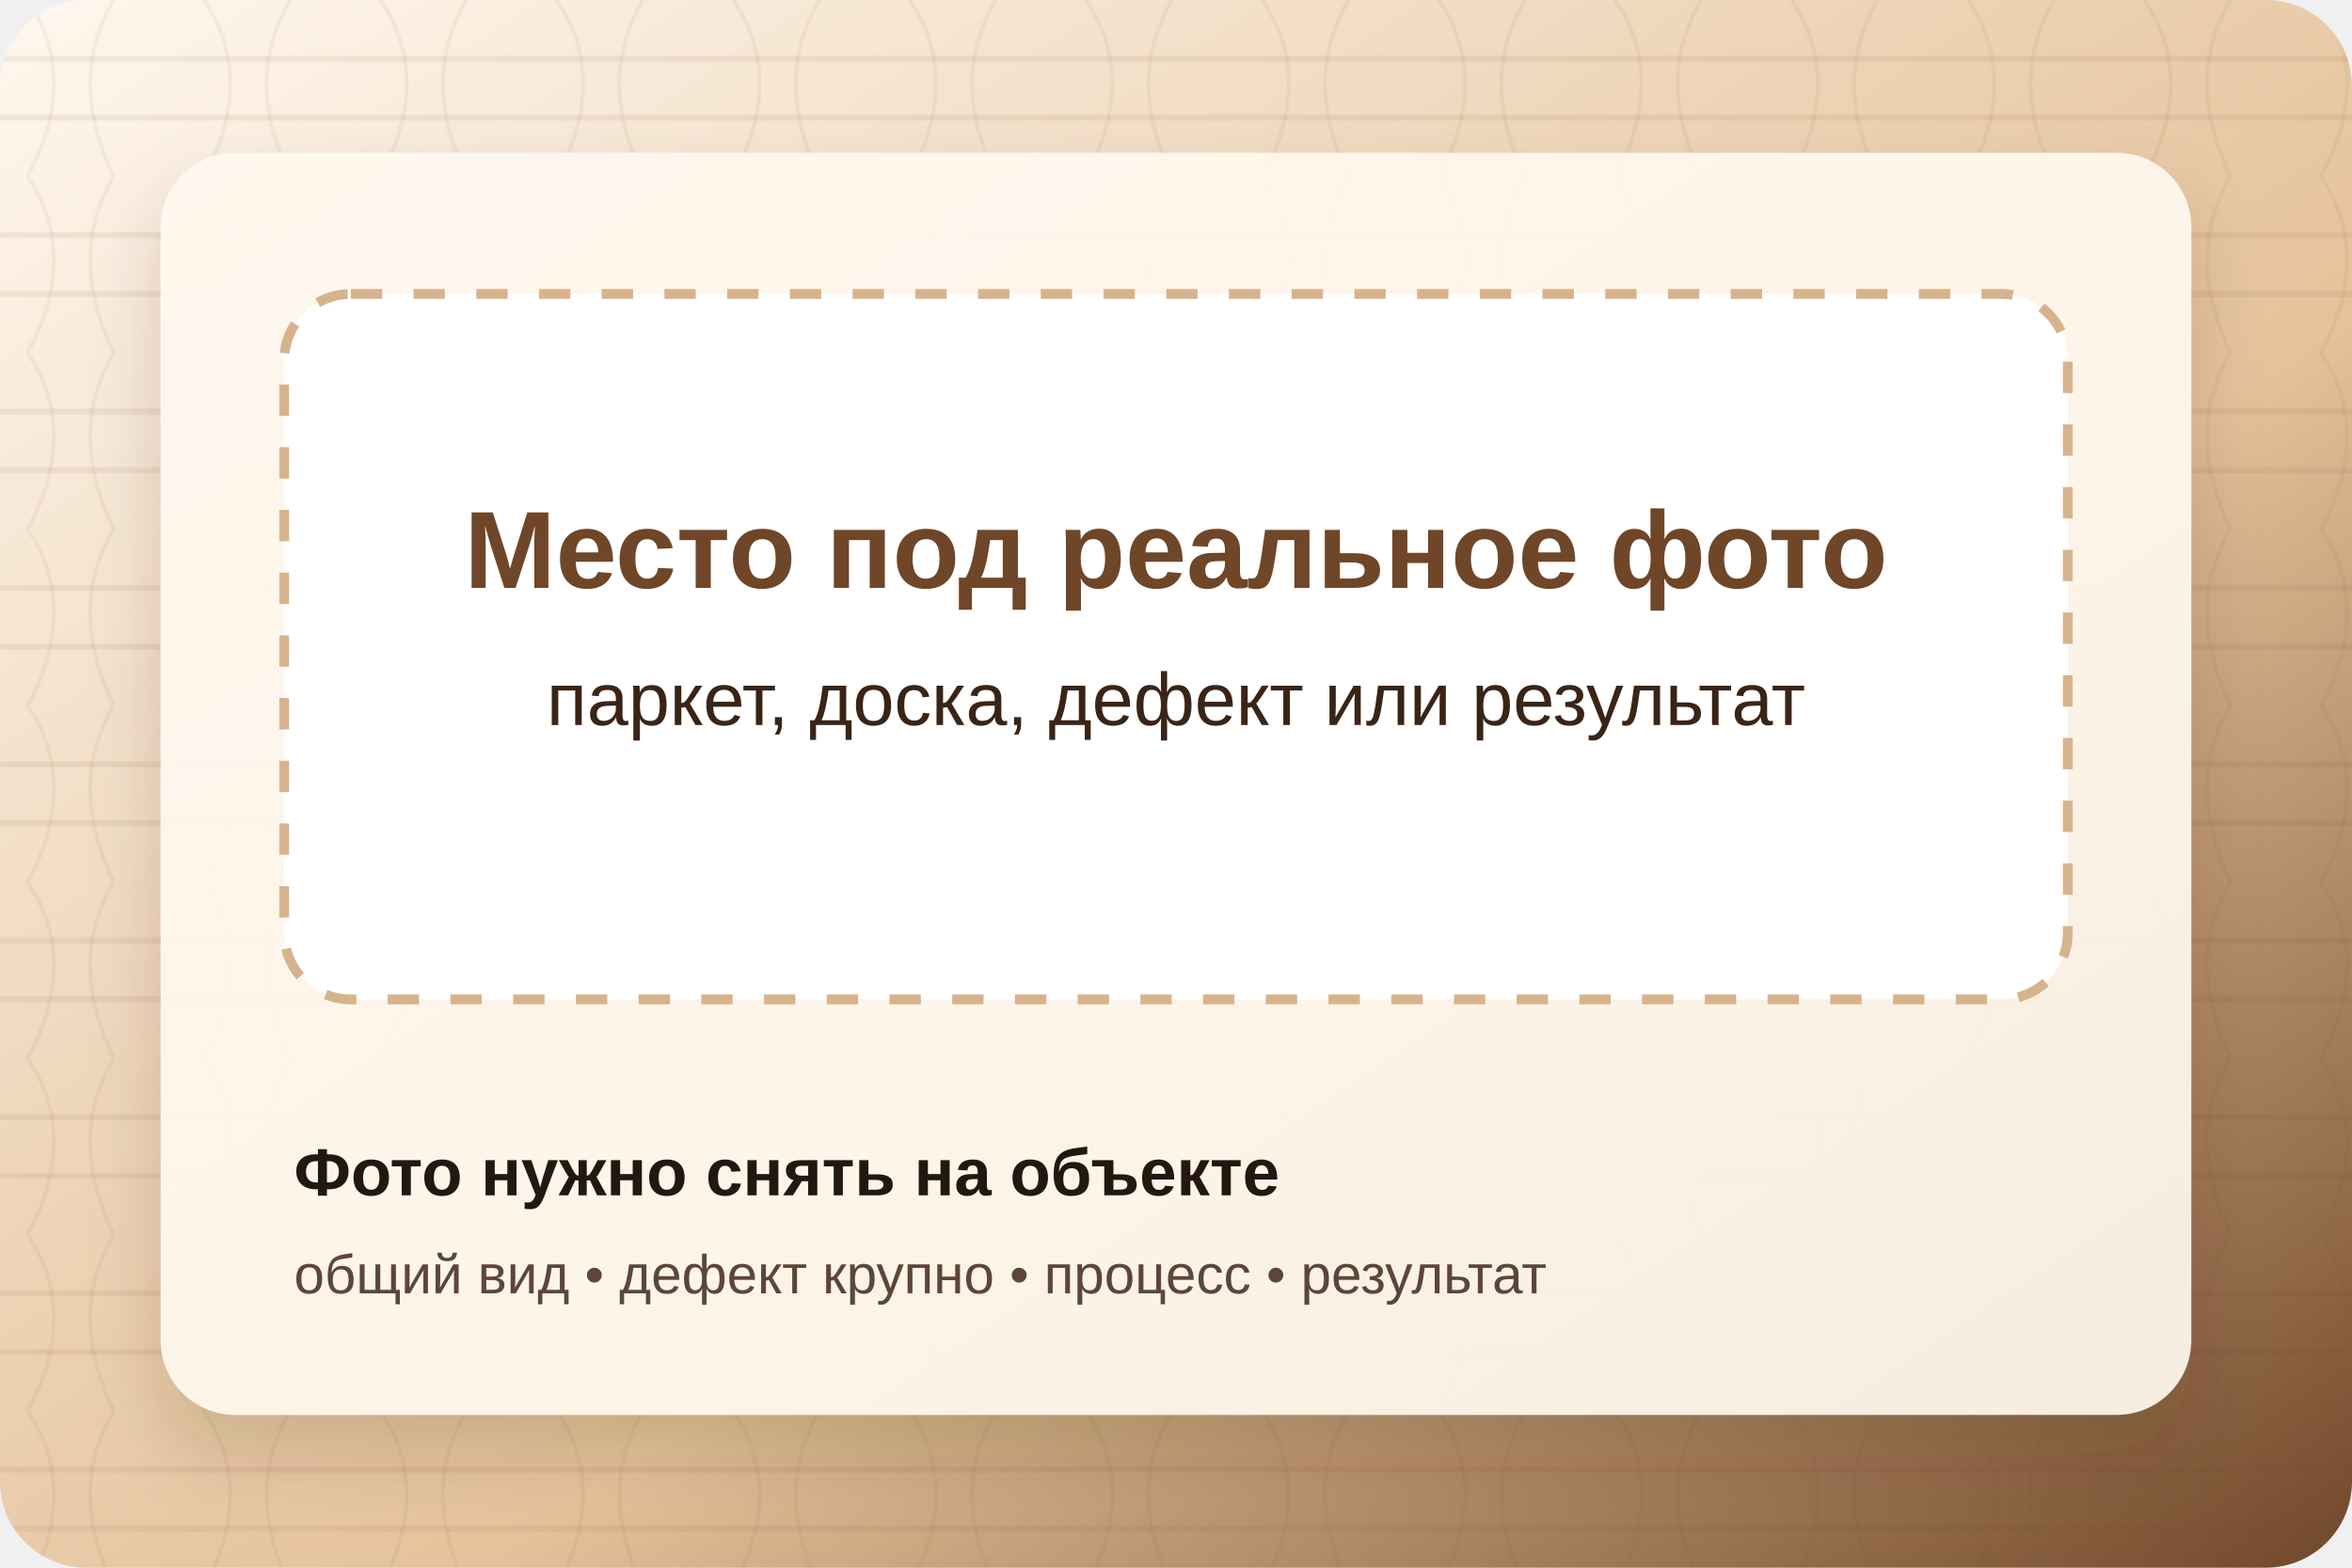
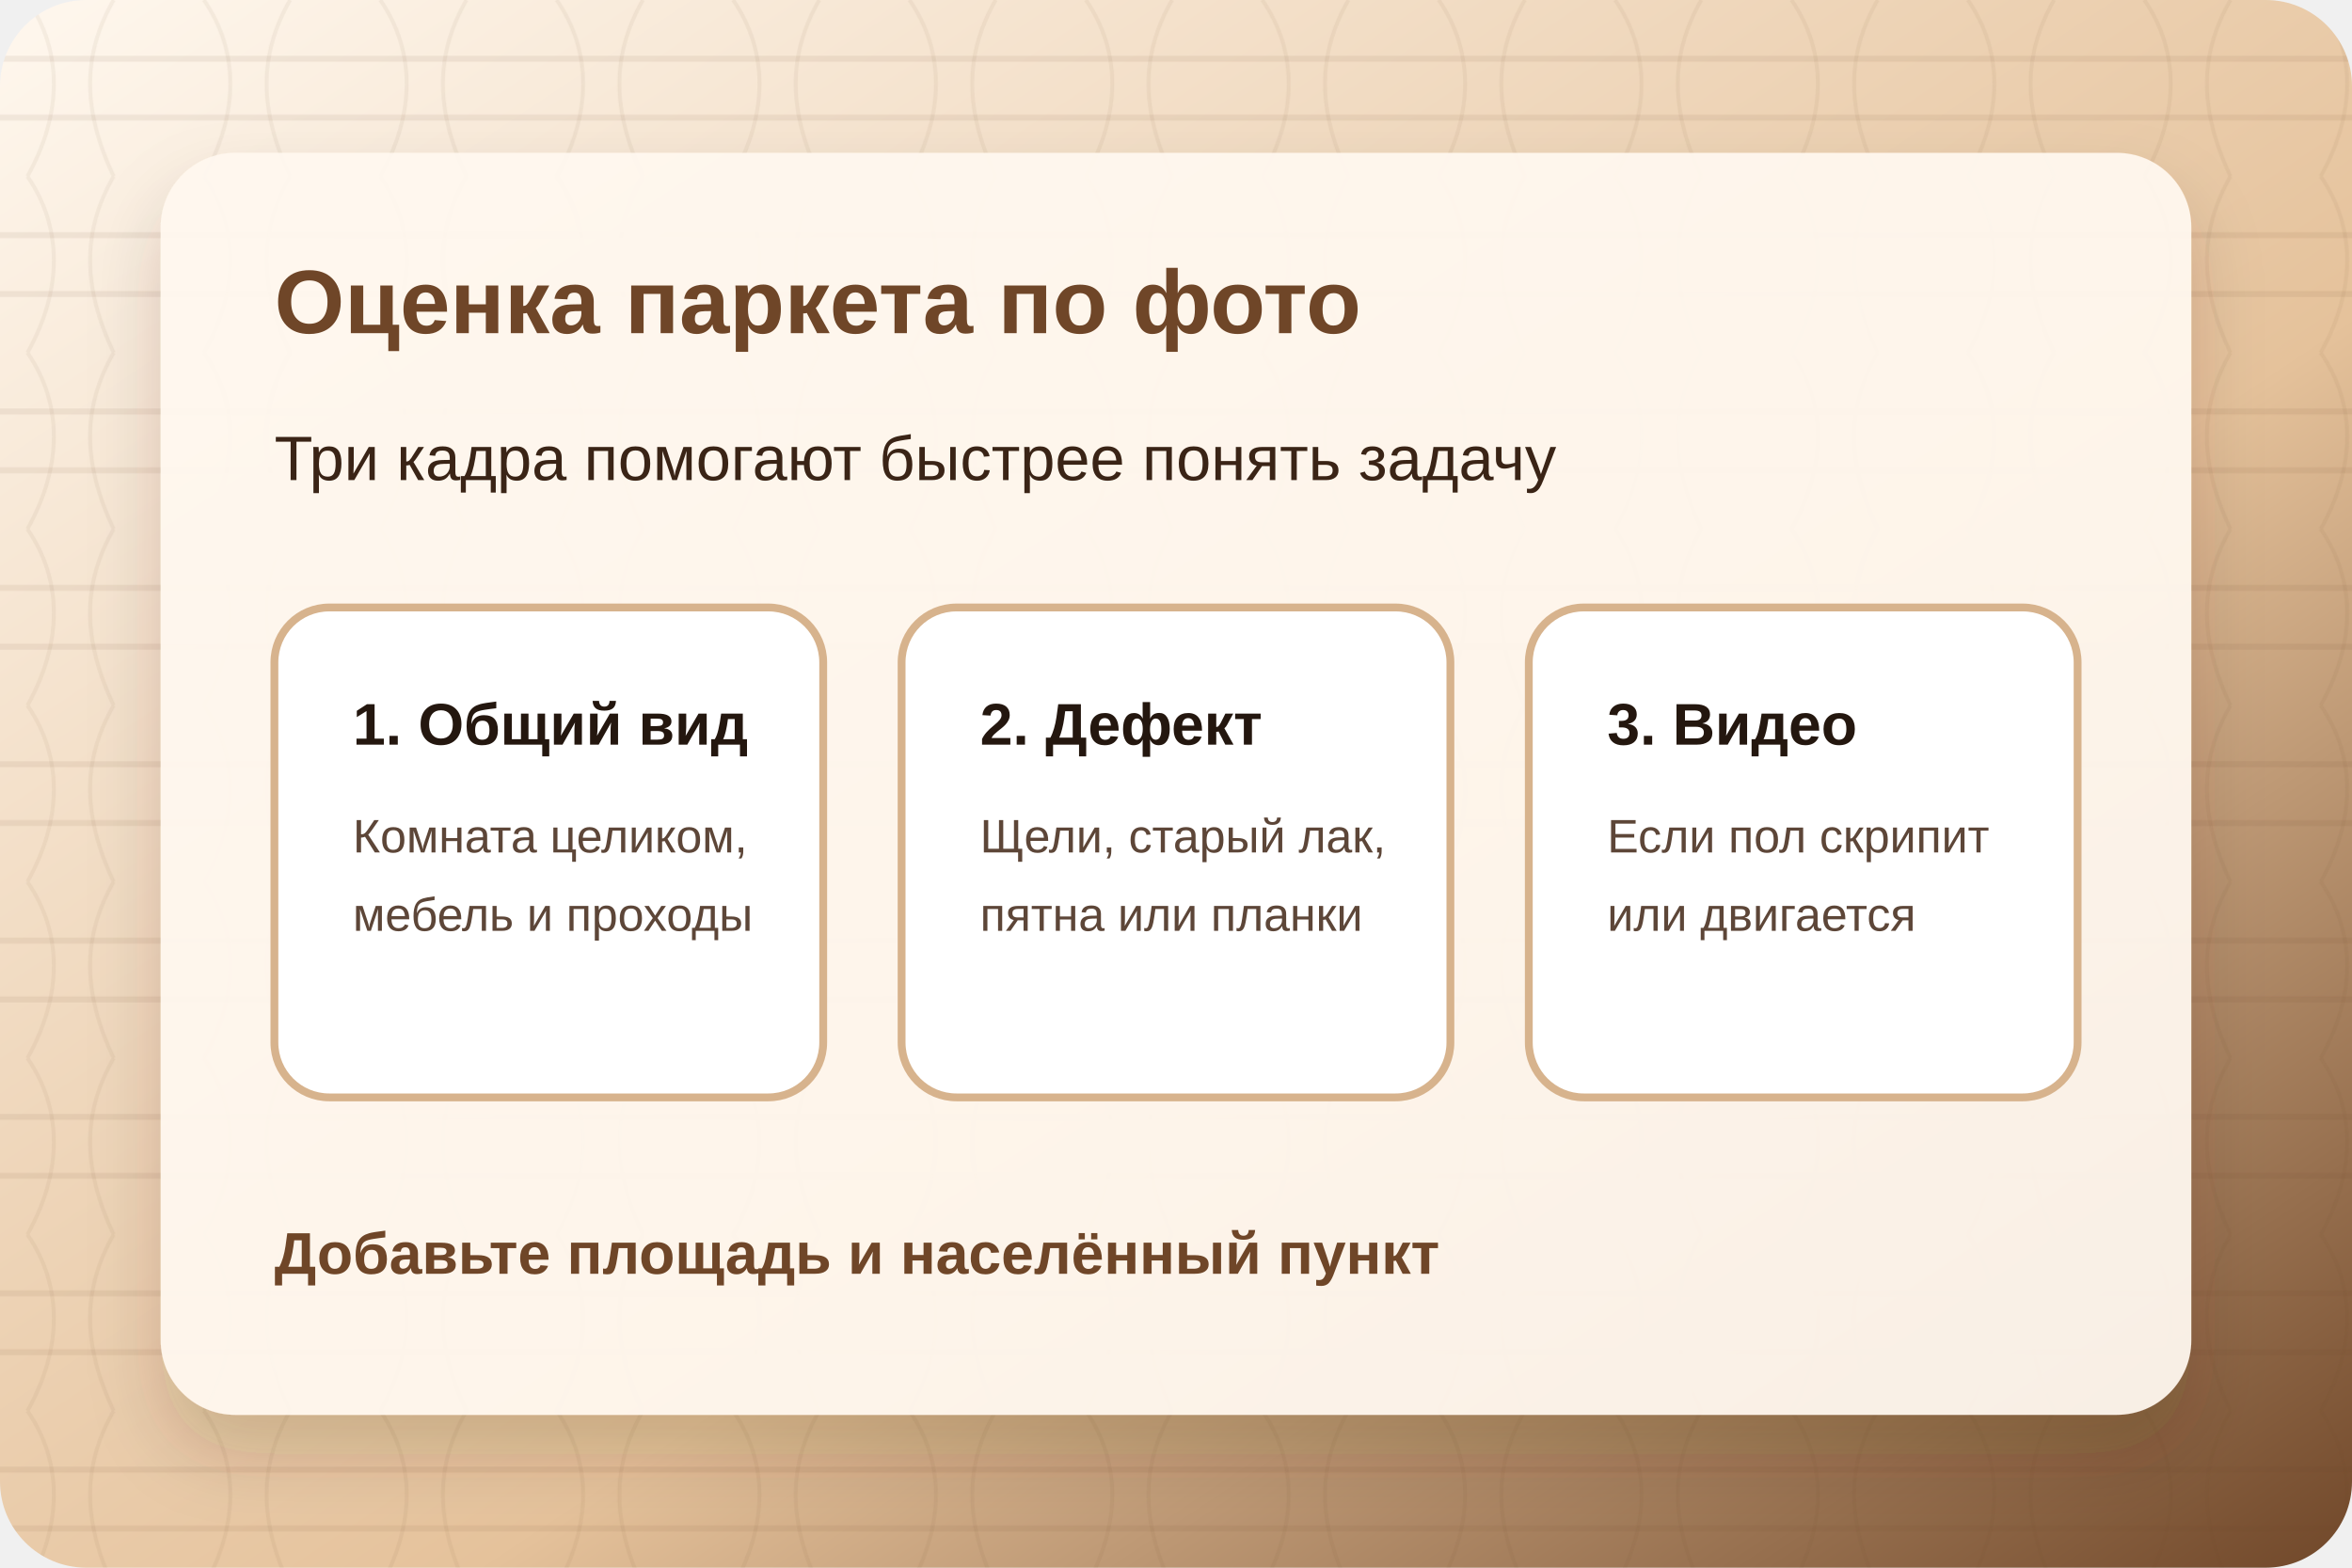
- <svg xmlns="http://www.w3.org/2000/svg" width="1200" height="800" viewBox="0 0 1200 800" role="img" aria-label="Место под фото паркета и деревянного пола">
+ <svg xmlns="http://www.w3.org/2000/svg" width="1200" height="800" viewBox="0 0 1200 800" role="img" aria-label="Как сфотографировать паркет для предварительной оценки">
  <defs>
    <linearGradient id="bg" x1="0" y1="0" x2="1" y2="1">
      <stop stop-color="#fff8ef" />
      <stop offset=".6" stop-color="#e5c29b" />
      <stop offset="1" stop-color="#6f4628" />
    </linearGradient>
    <pattern id="grain" width="90" height="90" patternUnits="userSpaceOnUse">
      <path d="M0 30h90M0 60h90" stroke="#6f4628" stroke-opacity=".08" stroke-width="3" />
      <path d="M14 0c18 26 18 58 0 90M58 0c-16 28-16 56 0 90" stroke="#6f4628" stroke-opacity=".06" stroke-width="2" fill="none" />
    </pattern>
    <filter id="s">
      <feDropShadow dx="0" dy="20" stdDeviation="18" flood-color="#3a2416" flood-opacity=".18" />
    </filter>
  </defs>
  <rect width="1200" height="800" rx="44" fill="url(#bg)" />
  <rect width="1200" height="800" rx="44" fill="url(#grain)" />
-   <rect x="82" y="78" width="1036" height="644" rx="38" fill="#fff8ef" opacity=".92" filter="url(#s)" />
-   <rect x="145" y="150" width="910" height="360" rx="34" fill="#fff" stroke="#d7b38d" stroke-width="5" stroke-dasharray="16 16" />
-   <text x="600" y="300" text-anchor="middle" font-family="Arial, sans-serif" font-size="56" font-weight="900" fill="#6f4628">Место под реальное фото</text>
-   <text x="600" y="370" text-anchor="middle" font-family="Arial, sans-serif" font-size="38" fill="#3a2416">паркет, доска, дефект или результат</text>
-   <text x="150" y="610" font-family="Arial, sans-serif" font-size="34" font-weight="900" fill="#24170f">Фото нужно снять на объекте</text>
-   <text x="150" y="660" font-family="Arial, sans-serif" font-size="28" fill="#5d4638">общий вид • дефект крупно • процесс • результат</text>
+   <rect x="82" y="78" width="1036" height="644" rx="38" fill="#fff8ef" opacity=".94" filter="url(#s)" />
+   <text x="140" y="170" font-family="Arial, sans-serif" font-size="46" font-weight="900" fill="#6f4628">Оценка паркета по фото</text>
+   <text x="140" y="245" font-family="Arial, sans-serif" font-size="32" fill="#3a2416">Три кадра помогают быстрее понять задачу</text>
+   <rect x="140" y="310" width="280" height="250" rx="28" fill="#fff" stroke="#d7b38d" stroke-width="4" />
+   <text x="180" y="380" font-family="Arial, sans-serif" font-size="30" font-weight="900" fill="#24170f">1. Общий вид</text>
+   <text x="180" y="435" font-family="Arial, sans-serif" font-size="24" fill="#5d4638">Комната целиком,</text>
+   <text x="180" y="475" font-family="Arial, sans-serif" font-size="24" fill="#5d4638">мебель и проходы</text>
+   <rect x="460" y="310" width="280" height="250" rx="28" fill="#fff" stroke="#d7b38d" stroke-width="4" />
+   <text x="500" y="380" font-family="Arial, sans-serif" font-size="30" font-weight="900" fill="#24170f">2. Дефект</text>
+   <text x="500" y="435" font-family="Arial, sans-serif" font-size="24" fill="#5d4638">Щели, старый лак,</text>
+   <text x="500" y="475" font-family="Arial, sans-serif" font-size="24" fill="#5d4638">пятна или планки</text>
+   <rect x="780" y="310" width="280" height="250" rx="28" fill="#fff" stroke="#d7b38d" stroke-width="4" />
+   <text x="820" y="380" font-family="Arial, sans-serif" font-size="30" font-weight="900" fill="#24170f">3. Видео</text>
+   <text x="820" y="435" font-family="Arial, sans-serif" font-size="24" fill="#5d4638">Если пол скрипит</text>
+   <text x="820" y="475" font-family="Arial, sans-serif" font-size="24" fill="#5d4638">или двигается</text>
+   <text x="140" y="650" font-family="Arial, sans-serif" font-size="30" font-weight="900" fill="#6f4628">Добавьте площадь и населённый пункт</text>
</svg>
